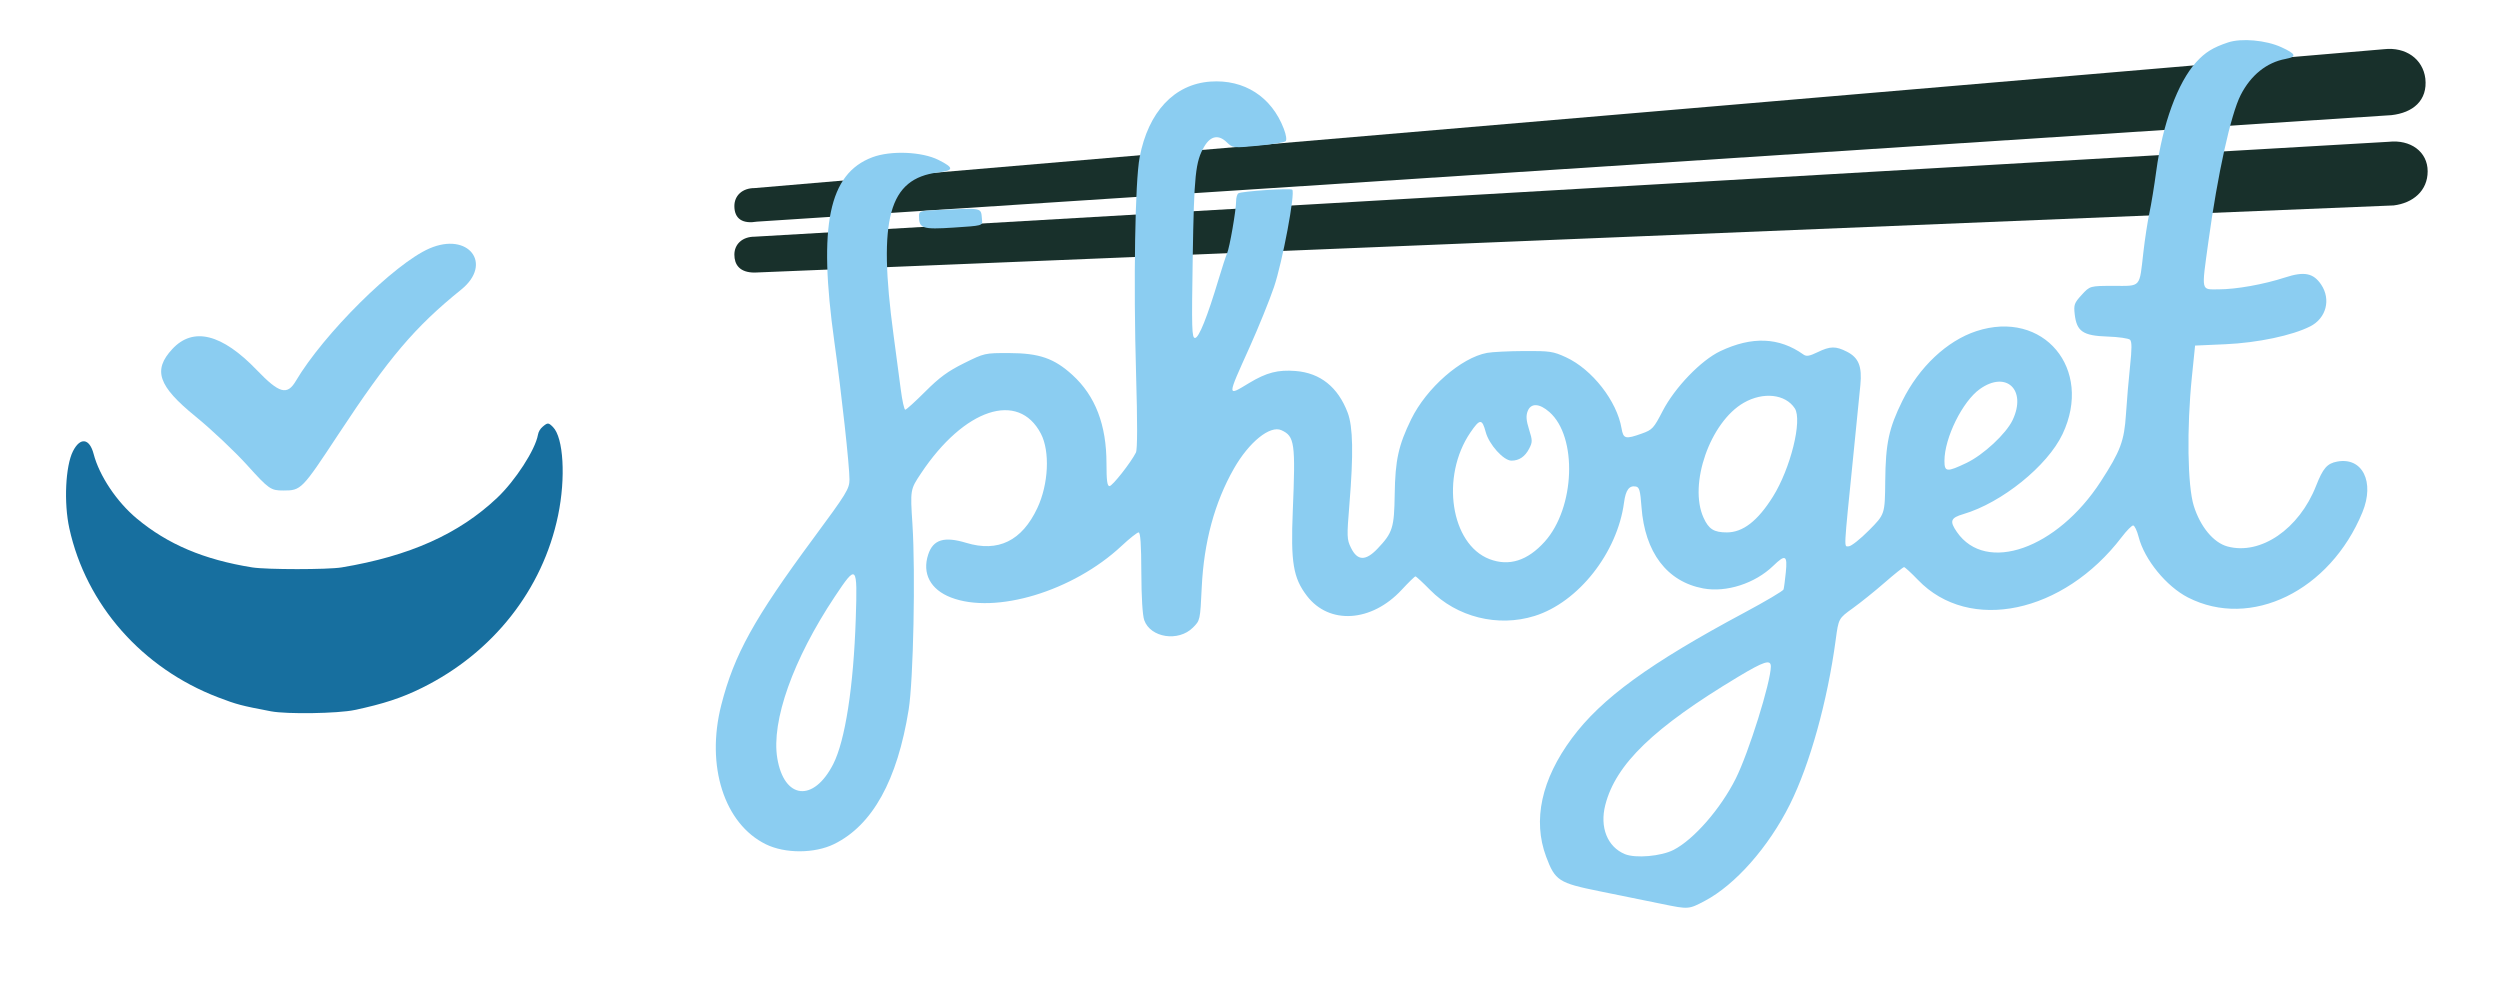
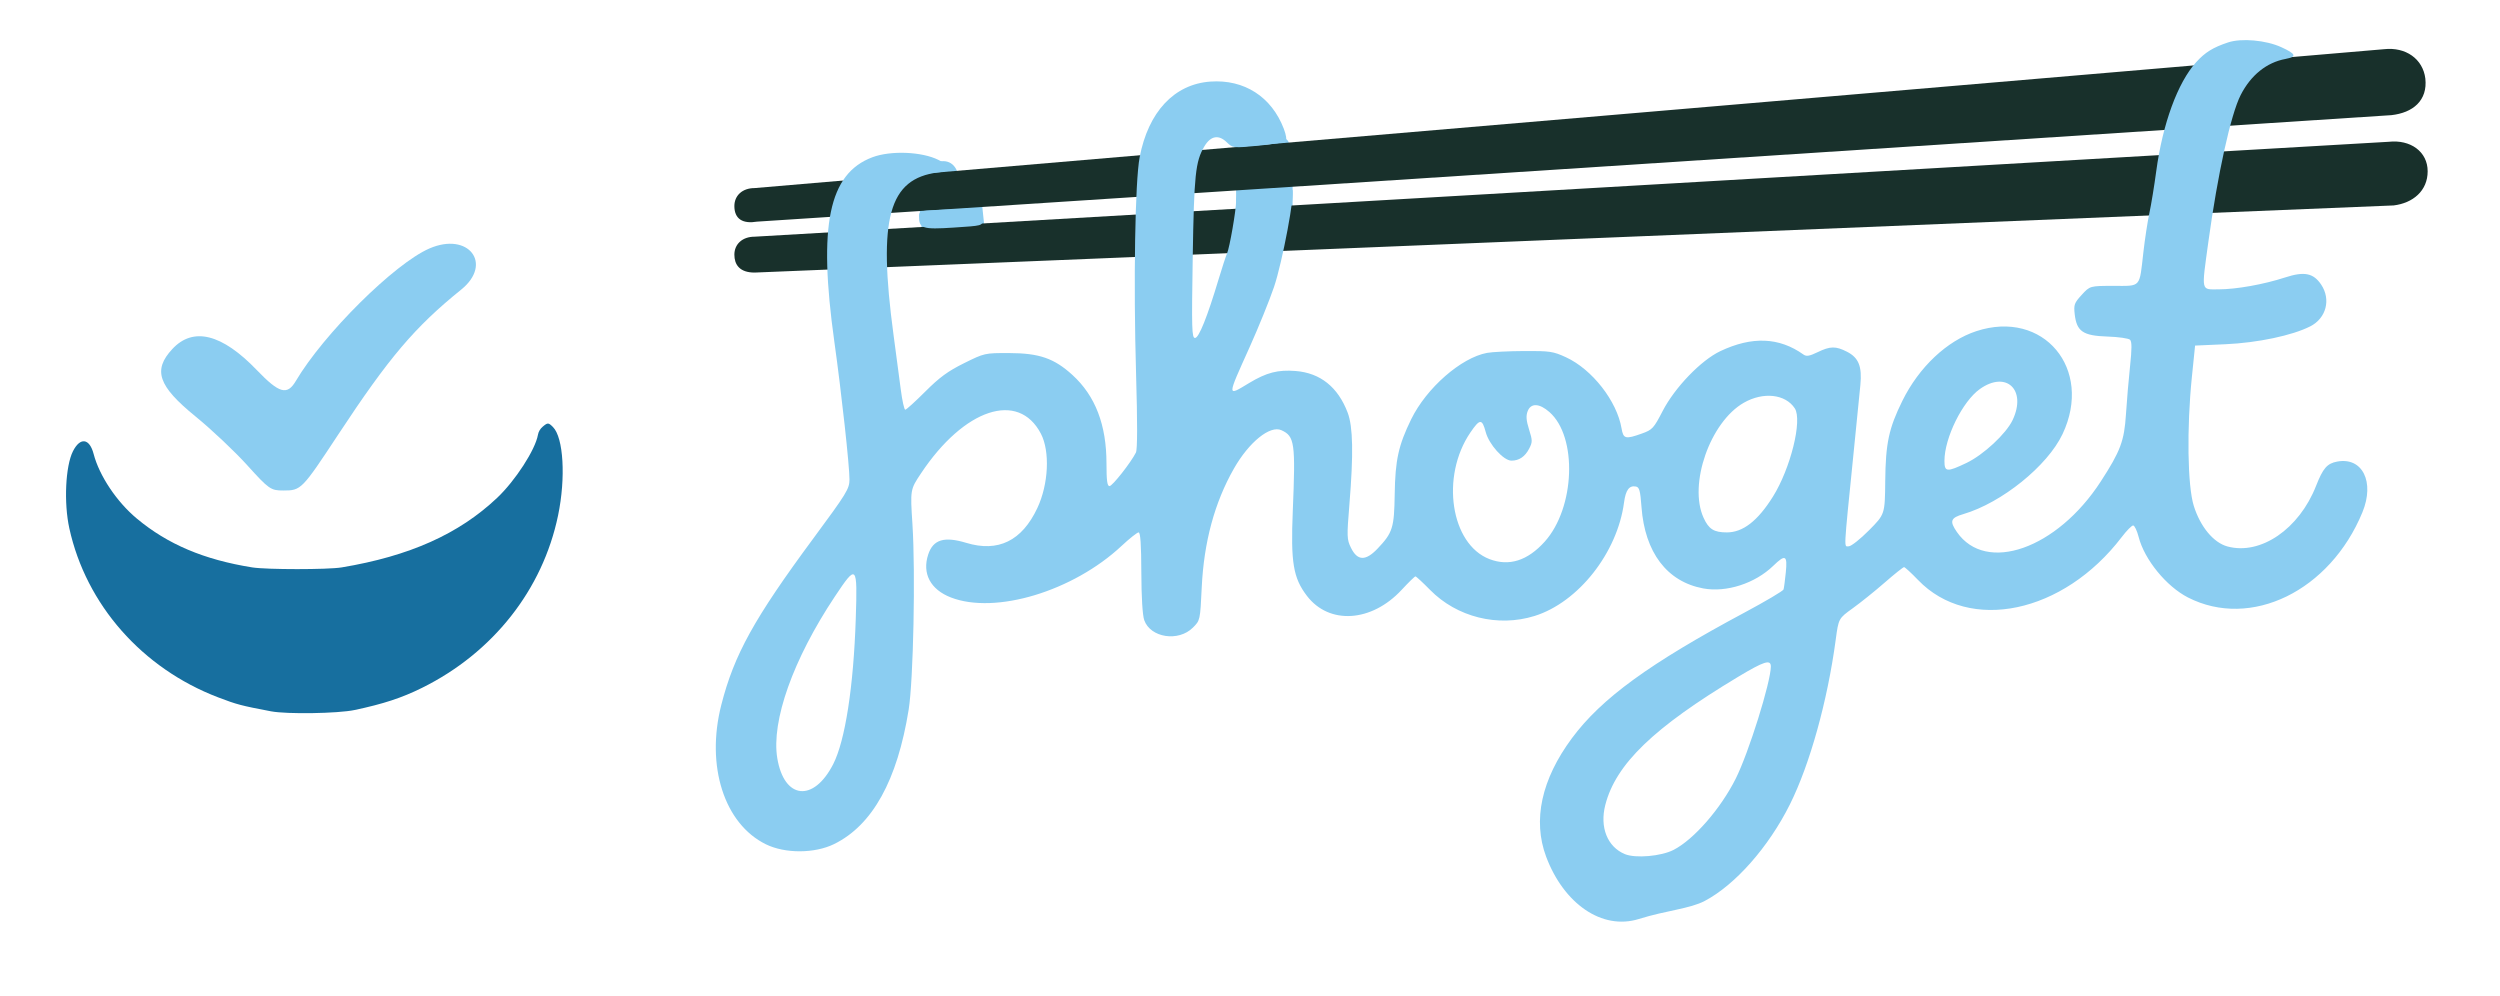
<svg xmlns="http://www.w3.org/2000/svg" viewBox="0 0 1080 430" role="img" aria-labelledby="title description">
  <g transform="translate(0 80)">
    <g transform="translate(-250 -190) scale(.56)">
      <path id="bowl" fill="#176f9f" fill-rule="evenodd" d="M 865.111 525.560 C 863.159 527.203, 861.837 529.443, 861.423 531.810 C 859.400 543.385, 843.977 567.221, 829.915 580.504 C 800.362 608.420, 762.402 625.399, 710 634.142 C 699.400 635.911, 652.058 635.909, 641 634.140 C 603.833 628.194, 575.847 616.353, 552 596.484 C 536.476 583.550, 523.063 563.490, 518.658 546.621 C 515.478 534.445, 508.267 533.507, 502.698 544.544 C 496.928 555.977, 495.601 584.336, 499.914 604 C 512.835 662.897, 556.085 712.017, 614.731 734.397 C 629.244 739.936, 632.294 740.741, 655.500 745.161 C 667.723 747.490, 707.148 746.869, 720 744.146 C 742.232 739.435, 756.359 734.791, 772 727.051 C 826.708 699.979, 865.071 651.345, 876.952 594 C 882.954 565.034, 881.149 533.996, 872.989 525.835 C 869.515 522.361, 868.937 522.341, 865.111 525.560 Z" />
    </g>
    <g transform="translate(-5 5) scale(1.35)">
      <path id="noodle-check" fill="#8bcdf1" fill-rule="evenodd" d="M 141.115 16.548 C 129.934 21.401, 107.262 43.898, 98.354 58.978 C 95.602 63.636, 93.051 62.921, 85.917 55.492 C 74.723 43.835, 65.516 41.537, 58.838 48.734 C 52.560 55.499, 54.302 60.557, 66.267 70.302 C 71.345 74.439, 78.793 81.463, 82.818 85.911 C 89.781 93.608, 90.341 94, 94.377 94 C 100.064 94, 100.289 93.770, 111.960 76.057 C 128.209 51.397, 136.409 41.733, 151.298 29.700 C 161.559 21.408, 153.600 11.128, 141.115 16.548 Z" />
    </g>
  </g>
  <g transform="translate(300 0)">
+     <g id="wrap-contact-guards" fill="#8bcdf1">
+       <path id="p-contact-guard" d="M103 71C108 68 113 70 114 76L114 92L100 92Z" />
+       <path id="p-return-guard" d="M97 88L124 86L126 105L99 106Z" />
+       <path id="h-contact-guard" d="M249 59C253 58 256.8 60 256.8 62L256.8 83L246 83Z" />
+       <path id="h-return-guard" d="M234 78H258.4V101H234Z" />
+     </g>
    <g id="chopsticks" fill="#18302b" stroke="#18302b" stroke-width="1.5" stroke-linejoin="round">
      <path id="upper-chopstick" d="M26 82 730 22C739 21 746 26 747 34C748 43 742 48 733 49L27 95C21 96 18 94 18 89C18 85 21 82 26 82Z" />
      <path id="lower-chopstick" d="M26 103 732 62C741 61 748 66 748 74C748 82 742 87 734 88L26 117C20 117 18 114 18 110C18 106 21 103 26 103Z" />
    </g>
-     <path id="noodle-lettering" fill="#8bcdf1" fill-rule="evenodd" d="M 662.500 18.335 C 656.001 20.494, 652.570 22.626, 648.700 26.910 C 640.750 35.709, 634.230 53.549, 631.489 74 C 630.641 80.325, 629.314 88.425, 628.540 92 C 627.765 95.575, 626.594 103.225, 625.936 109 C 624.167 124.535, 625.086 123.500, 613.063 123.500 C 602.858 123.500, 602.858 123.500, 599.312 127.363 C 596.087 130.876, 595.811 131.635, 596.273 135.731 C 597.112 143.169, 599.841 145.040, 610.359 145.387 C 615.152 145.544, 619.572 146.172, 620.180 146.780 C 620.989 147.589, 620.990 150.665, 620.184 158.193 C 619.578 163.862, 618.780 173.225, 618.410 179 C 617.672 190.534, 616.048 194.862, 607.530 208 C 588.631 237.150, 557.936 247.945, 545.396 229.851 C 542.126 225.131, 542.626 223.722, 548.146 222.098 C 564.765 217.209, 584.517 201.277, 591.026 187.510 C 604.355 159.320, 582.748 133.540, 553.771 143.060 C 541.066 147.235, 529.030 158.572, 521.833 173.146 C 515.968 185.022, 514.583 191.504, 514.421 207.834 C 514.280 222.168, 514.280 222.168, 507.417 229.084 C 503.642 232.888, 499.708 236, 498.675 236 C 496.531 236, 496.374 239.160, 500.614 197 C 501.970 183.525, 503.349 169.708, 503.680 166.296 C 504.456 158.285, 502.938 154.519, 497.897 151.947 C 493.016 149.457, 490.672 149.496, 485.176 152.157 C 481.685 153.847, 480.372 154.065, 479.110 153.167 C 468.594 145.681, 456.906 145.202, 443.178 151.695 C 434.864 155.627, 423.540 167.380, 418.285 177.529 C 414.391 185.051, 413.824 185.668, 409.314 187.284 C 402.184 189.840, 401.279 189.612, 400.510 185.059 C 398.516 173.256, 387.785 159.526, 376.500 154.339 C 370.962 151.793, 369.569 151.586, 358.408 151.649 C 351.758 151.687, 344.558 152.044, 342.408 152.443 C 331.184 154.526, 316.227 167.618, 309.626 181.136 C 304.131 192.390, 302.734 198.744, 302.513 213.500 C 302.294 228.062, 301.637 230.144, 295.075 237.041 C 289.936 242.444, 286.388 242.318, 283.612 236.633 C 281.839 233.003, 281.798 231.858, 282.945 217.874 C 284.729 196.110, 284.504 184.349, 282.189 178.255 C 277.993 167.211, 270.376 161.117, 259.710 160.270 C 252.047 159.662, 247.167 160.925, 239.609 165.477 C 229.965 171.284, 229.956 171.930, 239.823 150 C 243.659 141.475, 248.403 129.775, 250.365 124 C 254.003 113.289, 259.653 83.158, 258.248 81.956 C 257.376 81.210, 236.445 82.607, 234.986 83.509 C 234.444 83.844, 234 85.383, 234 86.928 C 234 90.807, 231.177 107.056, 230.078 109.500 C 229.584 110.600, 227.964 115.550, 226.480 120.500 C 221.549 136.939, 217.916 146, 216.254 146 C 214.864 146, 214.757 142.275, 215.256 111.250 C 215.832 75.431, 216.424 69.787, 220.284 63.243 C 222.959 58.709, 226.387 58.039, 229.863 61.369 C 232.596 63.988, 232.596 63.988, 243.542 62.950 C 249.561 62.380, 254.896 61.504, 255.397 61.003 C 255.944 60.456, 255.626 58.309, 254.600 55.622 C 249.323 41.806, 237.508 34.211, 222.900 35.244 C 207.270 36.351, 196.067 48.327, 192.326 67.931 C 190.338 78.348, 189.621 121.785, 190.781 161.500 C 191.399 182.658, 191.378 194.178, 190.719 195.500 C 188.578 199.793, 180.545 210, 179.307 210 C 178.320 210, 178 207.604, 178 200.210 C 178 183.540, 173.197 171.037, 163.329 162.018 C 155.422 154.791, 148.963 152.554, 135.923 152.524 C 125.414 152.500, 125.291 152.528, 116.457 156.906 C 109.488 160.360, 105.873 163.005, 99.723 169.156 C 95.409 173.470, 91.515 177, 91.070 177 C 90.626 177, 89.753 173.062, 89.131 168.250 C 88.509 163.438, 87.093 152.750, 85.984 144.500 C 79.224 94.220, 83.933 77.151, 105.304 74.481 C 112.180 73.622, 112.206 72.504, 105.429 69.091 C 98.283 65.493, 84.782 64.950, 76.843 67.942 C 58.008 75.041, 53.406 97.330, 60.420 147.500 C 63.534 169.778, 67.008 201.409, 66.975 207.183 C 66.952 211.170, 65.765 213.105, 51.432 232.500 C 25.713 267.302, 17.149 282.793, 11.589 304.568 C 4.865 330.903, 12.870 355.895, 30.858 364.730 C 39.165 368.809, 51.924 368.765, 60.349 364.628 C 76.914 356.494, 87.651 337.114, 92.554 306.500 C 94.578 293.863, 95.521 247.368, 94.177 226.500 C 93.210 211.500, 93.210 211.500, 97.855 204.518 C 116.503 176.488, 139.939 168.721, 149.665 187.346 C 153.655 194.988, 152.975 209.181, 148.125 219.500 C 141.468 233.664, 131.184 238.690, 117.409 234.511 C 107.892 231.624, 103.118 233.081, 100.992 239.524 C 98.281 247.738, 101.929 254.664, 110.773 258.096 C 130.007 265.560, 163.579 255.421, 184.534 235.820 C 187.955 232.619, 191.260 230, 191.877 230 C 192.662 230, 193.017 235.195, 193.056 247.250 C 193.091 257.906, 193.569 265.798, 194.306 267.895 C 196.984 275.509, 209.087 277.374, 215.328 271.134 C 218.470 267.992, 218.470 267.992, 219.150 253.746 C 220.086 234.113, 224.706 217.067, 233.060 202.414 C 239.591 190.957, 248.676 183.620, 253.569 185.850 C 259.304 188.463, 259.704 191.300, 258.483 220.718 C 257.559 242.996, 258.665 249.654, 264.576 257.396 C 274.205 270.007, 292.533 268.832, 305.552 254.770 C 308.490 251.597, 311.154 249, 311.472 249 C 311.790 249, 314.626 251.621, 317.775 254.825 C 329.358 266.609, 347.068 271.036, 362.909 266.105 C 381.813 260.222, 398.701 238.811, 401.585 217.074 C 402.301 211.677, 403.821 209.628, 406.702 210.178 C 408.203 210.465, 408.603 211.924, 409.124 219.011 C 410.568 238.658, 420.140 251.288, 435.796 254.199 C 445.776 256.055, 458.182 252.049, 466.042 244.433 C 471.296 239.341, 472.218 239.820, 471.471 247.250 C 471.126 250.688, 470.686 254.015, 470.493 254.645 C 470.301 255.274, 462.799 259.720, 453.822 264.525 C 412.549 286.616, 391.836 301.685, 379.069 318.907 C 365.895 336.678, 362.047 354.360, 367.932 370.087 C 371.810 380.454, 373.338 381.443, 391 385.019 C 399.525 386.745, 411.674 389.218, 417.997 390.515 C 429.495 392.874, 429.495 392.874, 436.480 389.187 C 449.657 382.233, 464.069 365.886, 473.237 347.500 C 481.870 330.185, 489.481 302.825, 493.032 276.338 C 494.260 267.176, 494.260 267.176, 500.412 262.750 C 503.795 260.316, 510.001 255.327, 514.203 251.662 C 518.404 247.998, 522.160 245, 522.550 245 C 522.939 245, 525.646 247.485, 528.564 250.522 C 550.727 273.589, 591.407 265.032, 616.593 232.006 C 618.693 229.253, 620.908 227, 621.516 227 C 622.124 227, 623.196 229.241, 623.898 231.980 C 626.398 241.734, 635.852 253.328, 645.205 258.109 C 672.367 271.996, 706.596 255.279, 720.567 221.302 C 725.963 208.178, 720.571 197.357, 709.654 199.405 C 705.309 200.220, 703.532 202.264, 700.549 209.874 C 693.234 228.540, 676.602 239.932, 662.292 236.079 C 656.264 234.455, 650.569 227.614, 647.729 218.585 C 645.006 209.931, 644.630 185.028, 646.888 162.894 L 648.275 149.288 661.388 148.710 C 675.257 148.099, 690.309 144.924, 698.048 140.976 C 704.944 137.457, 707.051 129.340, 702.732 122.930 C 699.375 117.949, 695.434 117.169, 687.189 119.853 C 677.909 122.873, 666.019 125, 658.412 125 C 650.715 125, 651.010 126.393, 654.034 104.337 C 658.031 75.179, 663.703 49.424, 667.968 41.062 C 672.341 32.491, 679.147 27.001, 687.297 25.472 C 692.365 24.521, 691.952 23.325, 685.540 20.390 C 678.880 17.341, 668.325 16.399, 662.500 18.335 M 104.750 90.743 C 97.463 91.064, 97 91.220, 97 93.351 C 97 98.724, 98.444 99.200, 112.033 98.314 C 124.500 97.500, 124.500 97.500, 124.238 95 C 123.661 89.492, 125.260 89.841, 104.750 90.743 M 555.326 168.047 C 547.798 173.381, 540 189.185, 540 199.105 C 540 203.948, 541.030 204.042, 549.538 199.982 C 556.838 196.498, 566.638 187.390, 569.440 181.485 C 575.633 168.434, 566.735 159.962, 555.326 168.047 M 453.304 173.999 C 438.771 182.334, 429.373 209.212, 435.937 223.669 C 438.172 228.593, 440.405 230, 445.984 230 C 452.952 230, 459.330 225.052, 465.911 214.543 C 473.529 202.375, 478.692 181.512, 475.347 176.407 C 471.294 170.221, 461.716 169.175, 453.304 173.999 M 359.936 177.670 C 359.178 179.662, 359.335 181.657, 360.555 185.536 C 362.058 190.314, 362.060 190.983, 360.584 193.837 C 358.806 197.276, 356.256 199, 352.948 199 C 349.544 199, 343.268 192.031, 341.830 186.655 C 340.263 180.795, 339.304 180.825, 335.188 186.863 C 322.256 205.838, 326.696 235.136, 343.476 241.544 C 351.912 244.766, 359.908 242.233, 367.316 233.993 C 380.445 219.391, 381.553 188.717, 369.339 177.993 C 364.981 174.167, 361.315 174.041, 359.936 177.670 M 60.623 257.750 C 42.621 284.811, 33.129 311.494, 35.790 327.555 C 38.743 345.371, 51.479 346.702, 59.959 330.081 C 65.117 319.970, 68.737 296.599, 69.691 267.250 C 70.453 243.801, 70.128 243.461, 60.623 257.750 M 450.870 292.390 C 414.363 314.325, 398.007 330.102, 393.489 347.738 C 391.015 357.394, 394.386 365.846, 401.962 368.984 C 406.541 370.881, 417.621 369.915, 423 367.150 C 431.748 362.653, 443.313 349.388, 449.839 336.363 C 455.433 325.201, 465 294.631, 465 287.921 C 465 284.730, 462.083 285.653, 450.870 292.390 Z" />
+     <path id="noodle-lettering" fill="#8bcdf1" fill-rule="evenodd" d="M 662.500 18.335 C 656.001 20.494, 652.570 22.626, 648.700 26.910 C 640.750 35.709, 634.230 53.549, 631.489 74 C 630.641 80.325, 629.314 88.425, 628.540 92 C 627.765 95.575, 626.594 103.225, 625.936 109 C 624.167 124.535, 625.086 123.500, 613.063 123.500 C 602.858 123.500, 602.858 123.500, 599.312 127.363 C 596.087 130.876, 595.811 131.635, 596.273 135.731 C 597.112 143.169, 599.841 145.040, 610.359 145.387 C 615.152 145.544, 619.572 146.172, 620.180 146.780 C 620.989 147.589, 620.990 150.665, 620.184 158.193 C 619.578 163.862, 618.780 173.225, 618.410 179 C 617.672 190.534, 616.048 194.862, 607.530 208 C 588.631 237.150, 557.936 247.945, 545.396 229.851 C 542.126 225.131, 542.626 223.722, 548.146 222.098 C 564.765 217.209, 584.517 201.277, 591.026 187.510 C 604.355 159.320, 582.748 133.540, 553.771 143.060 C 541.066 147.235, 529.030 158.572, 521.833 173.146 C 515.968 185.022, 514.583 191.504, 514.421 207.834 C 514.280 222.168, 514.280 222.168, 507.417 229.084 C 503.642 232.888, 499.708 236, 498.675 236 C 496.531 236, 496.374 239.160, 500.614 197 C 501.970 183.525, 503.349 169.708, 503.680 166.296 C 504.456 158.285, 502.938 154.519, 497.897 151.947 C 493.016 149.457, 490.672 149.496, 485.176 152.157 C 481.685 153.847, 480.372 154.065, 479.110 153.167 C 468.594 145.681, 456.906 145.202, 443.178 151.695 C 434.864 155.627, 423.540 167.380, 418.285 177.529 C 414.391 185.051, 413.824 185.668, 409.314 187.284 C 402.184 189.840, 401.279 189.612, 400.510 185.059 C 398.516 173.256, 387.785 159.526, 376.500 154.339 C 370.962 151.793, 369.569 151.586, 358.408 151.649 C 351.758 151.687, 344.558 152.044, 342.408 152.443 C 331.184 154.526, 316.227 167.618, 309.626 181.136 C 304.131 192.390, 302.734 198.744, 302.513 213.500 C 302.294 228.062, 301.637 230.144, 295.075 237.041 C 289.936 242.444, 286.388 242.318, 283.612 236.633 C 281.839 233.003, 281.798 231.858, 282.945 217.874 C 284.729 196.110, 284.504 184.349, 282.189 178.255 C 277.993 167.211, 270.376 161.117, 259.710 160.270 C 252.047 159.662, 247.167 160.925, 239.609 165.477 C 229.965 171.284, 229.956 171.930, 239.823 150 C 243.659 141.475, 248.403 129.775, 250.365 124 C 254.003 113.289, 259.653 83.158, 258.248 81.956 C 257.376 81.210, 236.445 82.607, 234.986 83.509 C 234.444 83.844, 234 85.383, 234 86.928 C 234 90.807, 231.177 107.056, 230.078 109.500 C 229.584 110.600, 227.964 115.550, 226.480 120.500 C 221.549 136.939, 217.916 146, 216.254 146 C 214.864 146, 214.757 142.275, 215.256 111.250 C 215.832 75.431, 216.424 69.787, 220.284 63.243 C 222.959 58.709, 226.387 58.039, 229.863 61.369 C 232.596 63.988, 232.596 63.988, 243.542 62.950 C 249.561 62.380, 254.896 61.504, 255.397 61.003 C 255.944 60.456, 255.626 58.309, 254.600 55.622 C 249.323 41.806, 237.508 34.211, 222.900 35.244 C 207.270 36.351, 196.067 48.327, 192.326 67.931 C 190.338 78.348, 189.621 121.785, 190.781 161.500 C 191.399 182.658, 191.378 194.178, 190.719 195.500 C 188.578 199.793, 180.545 210, 179.307 210 C 178.320 210, 178 207.604, 178 200.210 C 178 183.540, 173.197 171.037, 163.329 162.018 C 155.422 154.791, 148.963 152.554, 135.923 152.524 C 125.414 152.500, 125.291 152.528, 116.457 156.906 C 109.488 160.360, 105.873 163.005, 99.723 169.156 C 95.409 173.470, 91.515 177, 91.070 177 C 90.626 177, 89.753 173.062, 89.131 168.250 C 88.509 163.438, 87.093 152.750, 85.984 144.500 C 79.224 94.220, 83.933 77.151, 105.304 74.481 C 112.180 73.622, 112.206 72.504, 105.429 69.091 C 98.283 65.493, 84.782 64.950, 76.843 67.942 C 58.008 75.041, 53.406 97.330, 60.420 147.500 C 63.534 169.778, 67.008 201.409, 66.975 207.183 C 66.952 211.170, 65.765 213.105, 51.432 232.500 C 25.713 267.302, 17.149 282.793, 11.589 304.568 C 4.865 330.903, 12.870 355.895, 30.858 364.730 C 39.165 368.809, 51.924 368.765, 60.349 364.628 C 76.914 356.494, 87.651 337.114, 92.554 306.500 C 94.578 293.863, 95.521 247.368, 94.177 226.500 C 93.210 211.500, 93.210 211.500, 97.855 204.518 C 116.503 176.488, 139.939 168.721, 149.665 187.346 C 153.655 194.988, 152.975 209.181, 148.125 219.500 C 141.468 233.664, 131.184 238.690, 117.409 234.511 C 107.892 231.624, 103.118 233.081, 100.992 239.524 C 98.281 247.738, 101.929 254.664, 110.773 258.096 C 130.007 265.560, 163.579 255.421, 184.534 235.820 C 187.955 232.619, 191.260 230, 191.877 230 C 192.662 230, 193.017 235.195, 193.056 247.250 C 193.091 257.906, 193.569 265.798, 194.306 267.895 C 196.984 275.509, 209.087 277.374, 215.328 271.134 C 218.470 267.992, 218.470 267.992, 219.150 253.746 C 220.086 234.113, 224.706 217.067, 233.060 202.414 C 239.591 190.957, 248.676 183.620, 253.569 185.850 C 259.304 188.463, 259.704 191.300, 258.483 220.718 C 257.559 242.996, 258.665 249.654, 264.576 257.396 C 274.205 270.007, 292.533 268.832, 305.552 254.770 C 308.490 251.597, 311.154 249, 311.472 249 C 311.790 249, 314.626 251.621, 317.775 254.825 C 329.358 266.609, 347.068 271.036, 362.909 266.105 C 381.813 260.222, 398.701 238.811, 401.585 217.074 C 402.301 211.677, 403.821 209.628, 406.702 210.178 C 408.203 210.465, 408.603 211.924, 409.124 219.011 C 410.568 238.658, 420.140 251.288, 435.796 254.199 C 445.776 256.055, 458.182 252.049, 466.042 244.433 C 471.296 239.341, 472.218 239.820, 471.471 247.250 C 471.126 250.688, 470.686 254.015, 470.493 254.645 C 470.301 255.274, 462.799 259.720, 453.822 264.525 C 412.549 286.616, 391.836 301.685, 379.069 318.907 C 365.895 336.678, 362.047 354.360, 367.932 370.087 C 375.5 390.3, 392 402, 408 397 C 420 393.25, 430 392.606, 436.480 389.187 C 449.657 382.233, 464.069 365.886, 473.237 347.500 C 481.870 330.185, 489.481 302.825, 493.032 276.338 C 494.260 267.176, 494.260 267.176, 500.412 262.750 C 503.795 260.316, 510.001 255.327, 514.203 251.662 C 518.404 247.998, 522.160 245, 522.550 245 C 522.939 245, 525.646 247.485, 528.564 250.522 C 550.727 273.589, 591.407 265.032, 616.593 232.006 C 618.693 229.253, 620.908 227, 621.516 227 C 622.124 227, 623.196 229.241, 623.898 231.980 C 626.398 241.734, 635.852 253.328, 645.205 258.109 C 672.367 271.996, 706.596 255.279, 720.567 221.302 C 725.963 208.178, 720.571 197.357, 709.654 199.405 C 705.309 200.220, 703.532 202.264, 700.549 209.874 C 693.234 228.540, 676.602 239.932, 662.292 236.079 C 656.264 234.455, 650.569 227.614, 647.729 218.585 C 645.006 209.931, 644.630 185.028, 646.888 162.894 L 648.275 149.288 661.388 148.710 C 675.257 148.099, 690.309 144.924, 698.048 140.976 C 704.944 137.457, 707.051 129.340, 702.732 122.930 C 699.375 117.949, 695.434 117.169, 687.189 119.853 C 677.909 122.873, 666.019 125, 658.412 125 C 650.715 125, 651.010 126.393, 654.034 104.337 C 658.031 75.179, 663.703 49.424, 667.968 41.062 C 672.341 32.491, 679.147 27.001, 687.297 25.472 C 692.365 24.521, 691.952 23.325, 685.540 20.390 C 678.880 17.341, 668.325 16.399, 662.500 18.335 M 104.750 90.743 C 97.463 91.064, 97 91.220, 97 93.351 C 97 98.724, 98.444 99.200, 112.033 98.314 C 124.500 97.500, 124.500 97.500, 124.238 95 C 123.661 89.492, 125.260 89.841, 104.750 90.743 M 555.326 168.047 C 547.798 173.381, 540 189.185, 540 199.105 C 540 203.948, 541.030 204.042, 549.538 199.982 C 556.838 196.498, 566.638 187.390, 569.440 181.485 C 575.633 168.434, 566.735 159.962, 555.326 168.047 M 453.304 173.999 C 438.771 182.334, 429.373 209.212, 435.937 223.669 C 438.172 228.593, 440.405 230, 445.984 230 C 452.952 230, 459.330 225.052, 465.911 214.543 C 473.529 202.375, 478.692 181.512, 475.347 176.407 C 471.294 170.221, 461.716 169.175, 453.304 173.999 M 359.936 177.670 C 359.178 179.662, 359.335 181.657, 360.555 185.536 C 362.058 190.314, 362.060 190.983, 360.584 193.837 C 358.806 197.276, 356.256 199, 352.948 199 C 349.544 199, 343.268 192.031, 341.830 186.655 C 340.263 180.795, 339.304 180.825, 335.188 186.863 C 322.256 205.838, 326.696 235.136, 343.476 241.544 C 351.912 244.766, 359.908 242.233, 367.316 233.993 C 380.445 219.391, 381.553 188.717, 369.339 177.993 C 364.981 174.167, 361.315 174.041, 359.936 177.670 M 60.623 257.750 C 42.621 284.811, 33.129 311.494, 35.790 327.555 C 38.743 345.371, 51.479 346.702, 59.959 330.081 C 65.117 319.970, 68.737 296.599, 69.691 267.250 C 70.453 243.801, 70.128 243.461, 60.623 257.750 M 450.870 292.390 C 414.363 314.325, 398.007 330.102, 393.489 347.738 C 391.015 357.394, 394.386 365.846, 401.962 368.984 C 406.541 370.881, 417.621 369.915, 423 367.150 C 431.748 362.653, 443.313 349.388, 449.839 336.363 C 455.433 325.201, 465 294.631, 465 287.921 C 465 284.730, 462.083 285.653, 450.870 292.390 Z" />
  </g>
</svg>
